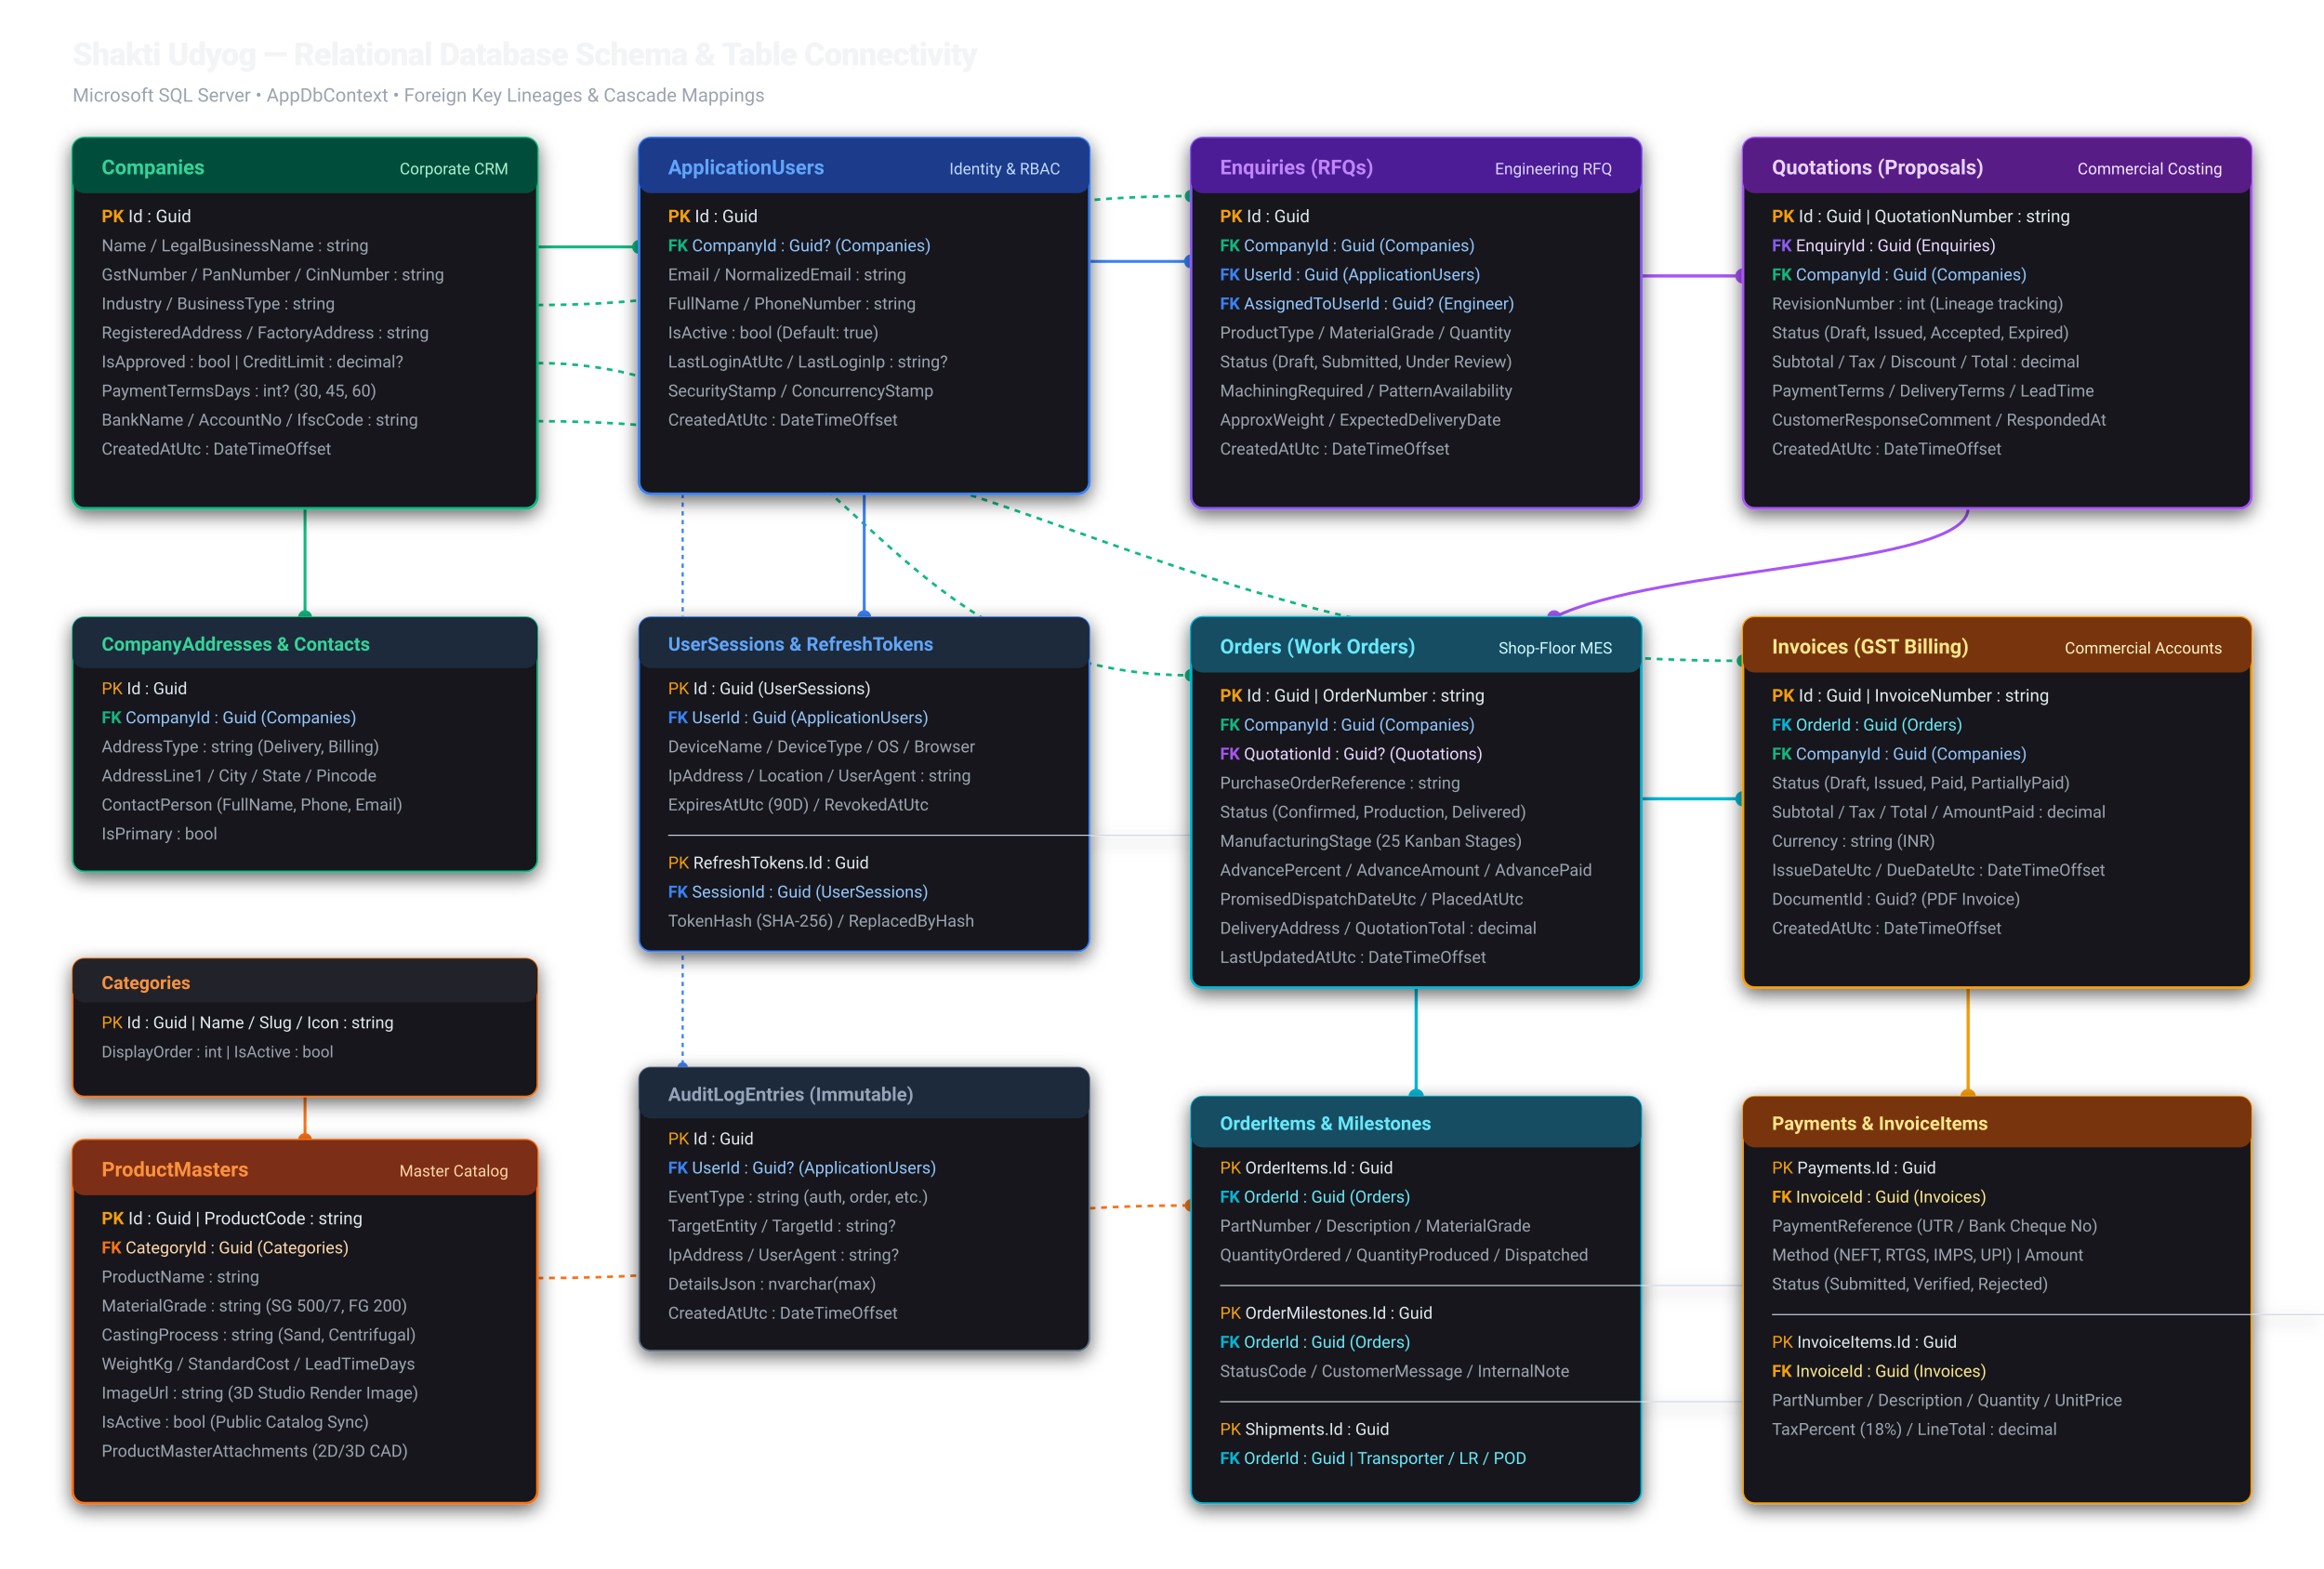
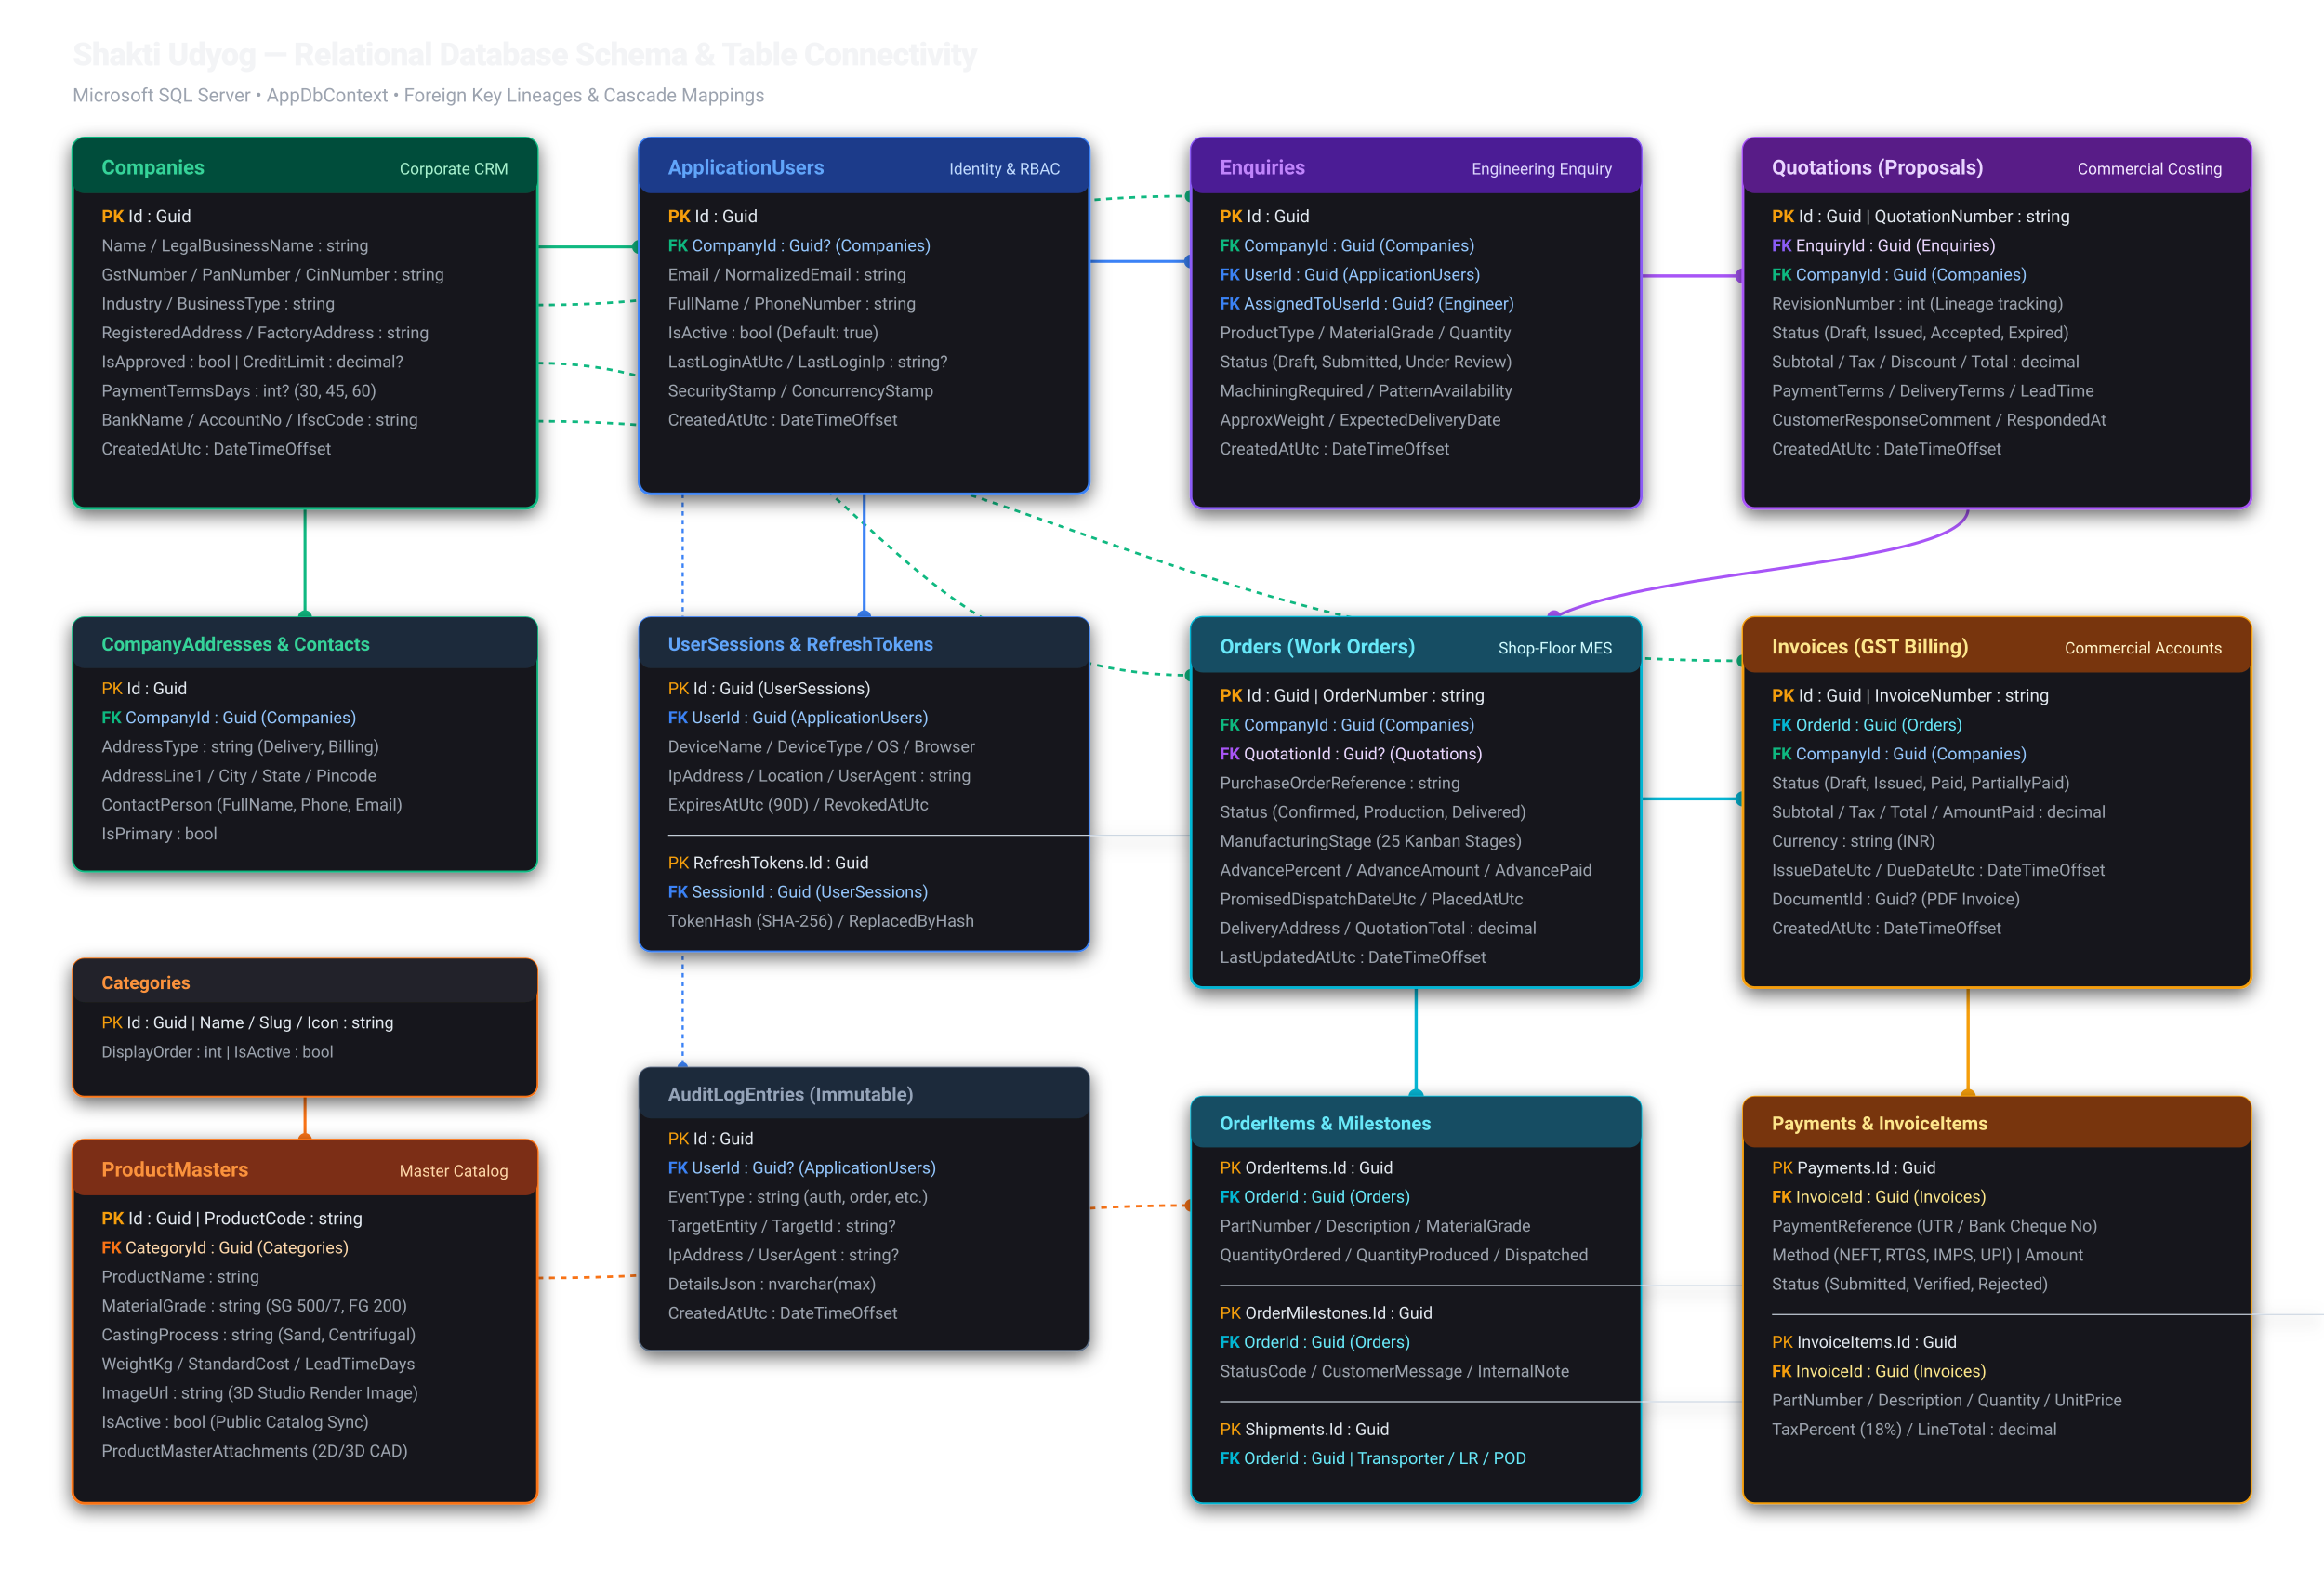
<svg xmlns="http://www.w3.org/2000/svg" viewBox="0 0 1600 1080" width="100%" height="100%" style="background-color: #121316; font-family: -apple-system, BlinkMacSystemFont, 'Segoe UI', Roboto, Helvetica, Arial, sans-serif;">
  <defs>
    <filter id="card-shadow" x="-10%" y="-10%" width="120%" height="120%">
      <feDropShadow dx="0" dy="4" stdDeviation="6" flood-color="#000000" flood-opacity="0.6" />
    </filter>
    <marker id="dot-emerald" viewBox="0 0 10 10" refX="5" refY="5" markerWidth="6" markerHeight="6">
      <circle cx="5" cy="5" r="4" fill="#10b981" />
    </marker>
    <marker id="dot-blue" viewBox="0 0 10 10" refX="5" refY="5" markerWidth="6" markerHeight="6">
      <circle cx="5" cy="5" r="4" fill="#3b82f6" />
    </marker>
    <marker id="dot-purple" viewBox="0 0 10 10" refX="5" refY="5" markerWidth="6" markerHeight="6">
      <circle cx="5" cy="5" r="4" fill="#a855f7" />
    </marker>
    <marker id="dot-cyan" viewBox="0 0 10 10" refX="5" refY="5" markerWidth="6" markerHeight="6">
      <circle cx="5" cy="5" r="4" fill="#06b6d4" />
    </marker>
    <marker id="dot-amber" viewBox="0 0 10 10" refX="5" refY="5" markerWidth="6" markerHeight="6">
      <circle cx="5" cy="5" r="4" fill="#f59e0b" />
    </marker>
    <marker id="dot-orange" viewBox="0 0 10 10" refX="5" refY="5" markerWidth="6" markerHeight="6">
      <circle cx="5" cy="5" r="4" fill="#f97316" />
    </marker>
  </defs>
  <text x="50" y="45" fill="#f3f4f6" font-size="22" font-weight="800" letter-spacing="-0.5">Shakti Udyog — Relational Database Schema &amp; Table Connectivity</text>
  <text x="50" y="70" fill="#9ca3af" font-size="13">Microsoft SQL Server • AppDbContext • Foreign Key Lineages &amp; Cascade Mappings</text>
  <path d="M 370 170 C 405 170, 405 170, 440 170" fill="none" stroke="#10b981" stroke-width="2" stroke-dasharray="none" marker-end="url(#dot-emerald)" />
  <path d="M 210 350 C 210 390, 210 390, 210 425" fill="none" stroke="#10b981" stroke-width="2" marker-end="url(#dot-emerald)" />
  <path d="M 370 210 C 580 210, 600 135, 820 135" fill="none" stroke="#10b981" stroke-width="1.8" stroke-dasharray="4,4" marker-end="url(#dot-emerald)" />
  <path d="M 370 250 C 580 250, 600 465, 820 465" fill="none" stroke="#10b981" stroke-width="1.8" stroke-dasharray="4,4" marker-end="url(#dot-emerald)" />
  <path d="M 370 290 C 700 290, 800 455, 1200 455" fill="none" stroke="#10b981" stroke-width="1.8" stroke-dasharray="4,4" marker-end="url(#dot-emerald)" />
  <path d="M 595 340 C 595 385, 595 385, 595 425" fill="none" stroke="#3b82f6" stroke-width="2" marker-end="url(#dot-blue)" />
  <path d="M 750 180 C 785 180, 785 180, 820 180" fill="none" stroke="#3b82f6" stroke-width="2" marker-end="url(#dot-blue)" />
  <path d="M 470 340 C 470 540, 470 540, 470 735" fill="none" stroke="#3b82f6" stroke-width="1.5" stroke-dasharray="3,3" marker-end="url(#dot-blue)" />
  <path d="M 210 755 C 210 770, 210 770, 210 785" fill="none" stroke="#f97316" stroke-width="2" marker-end="url(#dot-orange)" />
  <path d="M 370 880 C 600 880, 600 830, 820 830" fill="none" stroke="#f97316" stroke-width="1.8" stroke-dasharray="4,4" marker-end="url(#dot-orange)" />
  <path d="M 1130 190 C 1165 190, 1165 190, 1200 190" fill="none" stroke="#a855f7" stroke-width="2.2" marker-end="url(#dot-purple)" />
  <path d="M 1355 350 C 1355 390, 1140 390, 1070 425" fill="none" stroke="#a855f7" stroke-width="2" marker-end="url(#dot-purple)" />
  <path d="M 975 680 C 975 720, 975 720, 975 755" fill="none" stroke="#06b6d4" stroke-width="2.2" marker-end="url(#dot-cyan)" />
  <path d="M 1130 550 C 1165 550, 1165 550, 1200 550" fill="none" stroke="#06b6d4" stroke-width="2.2" marker-end="url(#dot-cyan)" />
  <path d="M 1355 680 C 1355 720, 1355 720, 1355 755" fill="none" stroke="#f59e0b" stroke-width="2.2" marker-end="url(#dot-amber)" />
  <g filter="url(#card-shadow)">
    <rect x="50" y="95" width="320" height="255" rx="8" fill="#18191c" stroke="#10b981" stroke-width="1.8" />
    <rect x="50" y="95" width="320" height="38" rx="8" fill="#064e3b" />
    <text x="70" y="120" fill="#34d399" font-size="14" font-weight="700">Companies</text>
    <text x="350" y="120" fill="#a7f3d0" font-size="11" text-anchor="end">Corporate CRM</text>
    <text x="70" y="153" fill="#e2e8f0" font-size="12">
      <tspan fill="#f59e0b" font-weight="700">PK</tspan> Id : Guid</text>
    <text x="70" y="173" fill="#9ca3af" font-size="11.5">Name / LegalBusinessName : string</text>
    <text x="70" y="193" fill="#9ca3af" font-size="11.5">GstNumber / PanNumber / CinNumber : string</text>
    <text x="70" y="213" fill="#9ca3af" font-size="11.5">Industry / BusinessType : string</text>
    <text x="70" y="233" fill="#9ca3af" font-size="11.5">RegisteredAddress / FactoryAddress : string</text>
    <text x="70" y="253" fill="#9ca3af" font-size="11.5">IsApproved : bool | CreditLimit : decimal?</text>
    <text x="70" y="273" fill="#9ca3af" font-size="11.5">PaymentTermsDays : int? (30, 45, 60)</text>
    <text x="70" y="293" fill="#9ca3af" font-size="11.5">BankName / AccountNo / IfscCode : string</text>
    <text x="70" y="313" fill="#9ca3af" font-size="11.5">CreatedAtUtc : DateTimeOffset</text>
  </g>
  <g filter="url(#card-shadow)">
    <rect x="440" y="95" width="310" height="245" rx="8" fill="#18191c" stroke="#3b82f6" stroke-width="1.8" />
    <rect x="440" y="95" width="310" height="38" rx="8" fill="#1e3a8a" />
    <text x="460" y="120" fill="#60a5fa" font-size="14" font-weight="700">ApplicationUsers</text>
    <text x="730" y="120" fill="#bfdbfe" font-size="11" text-anchor="end">Identity &amp; RBAC</text>
    <text x="460" y="153" fill="#e2e8f0" font-size="12">
      <tspan fill="#f59e0b" font-weight="700">PK</tspan> Id : Guid</text>
    <text x="460" y="173" fill="#93c5fd" font-size="11.5">
      <tspan fill="#10b981" font-weight="700">FK</tspan> CompanyId : Guid? (Companies)</text>
    <text x="460" y="193" fill="#9ca3af" font-size="11.5">Email / NormalizedEmail : string</text>
    <text x="460" y="213" fill="#9ca3af" font-size="11.5">FullName / PhoneNumber : string</text>
    <text x="460" y="233" fill="#9ca3af" font-size="11.5">IsActive : bool (Default: true)</text>
    <text x="460" y="253" fill="#9ca3af" font-size="11.5">LastLoginAtUtc / LastLoginIp : string?</text>
    <text x="460" y="273" fill="#9ca3af" font-size="11.5">SecurityStamp / ConcurrencyStamp</text>
    <text x="460" y="293" fill="#9ca3af" font-size="11.5">CreatedAtUtc : DateTimeOffset</text>
  </g>
  <g filter="url(#card-shadow)">
    <rect x="820" y="95" width="310" height="255" rx="8" fill="#18191c" stroke="#8b5cf6" stroke-width="1.8" />
    <rect x="820" y="95" width="310" height="38" rx="8" fill="#4c1d95" />
-     <text x="840" y="120" fill="#c084fc" font-size="14" font-weight="700">Enquiries (RFQs)</text>
-     <text x="1110" y="120" fill="#ddd6fe" font-size="11" text-anchor="end">Engineering RFQ</text>
+     <text x="840" y="120" fill="#c084fc" font-size="14" font-weight="700">Enquiries</text>
+     <text x="1110" y="120" fill="#ddd6fe" font-size="11" text-anchor="end">Engineering Enquiry</text>
    <text x="840" y="153" fill="#e2e8f0" font-size="12">
      <tspan fill="#f59e0b" font-weight="700">PK</tspan> Id : Guid</text>
    <text x="840" y="173" fill="#93c5fd" font-size="11.5">
      <tspan fill="#10b981" font-weight="700">FK</tspan> CompanyId : Guid (Companies)</text>
    <text x="840" y="193" fill="#93c5fd" font-size="11.5">
      <tspan fill="#3b82f6" font-weight="700">FK</tspan> UserId : Guid (ApplicationUsers)</text>
    <text x="840" y="213" fill="#93c5fd" font-size="11.5">
      <tspan fill="#3b82f6" font-weight="700">FK</tspan> AssignedToUserId : Guid? (Engineer)</text>
    <text x="840" y="233" fill="#9ca3af" font-size="11.5">ProductType / MaterialGrade / Quantity</text>
    <text x="840" y="253" fill="#9ca3af" font-size="11.5">Status (Draft, Submitted, Under Review)</text>
    <text x="840" y="273" fill="#9ca3af" font-size="11.5">MachiningRequired / PatternAvailability</text>
    <text x="840" y="293" fill="#9ca3af" font-size="11.5">ApproxWeight / ExpectedDeliveryDate</text>
    <text x="840" y="313" fill="#9ca3af" font-size="11.5">CreatedAtUtc : DateTimeOffset</text>
  </g>
  <g filter="url(#card-shadow)">
    <rect x="1200" y="95" width="350" height="255" rx="8" fill="#18191c" stroke="#a855f7" stroke-width="1.8" />
    <rect x="1200" y="95" width="350" height="38" rx="8" fill="#581c87" />
    <text x="1220" y="120" fill="#e9d5ff" font-size="14" font-weight="700">Quotations (Proposals)</text>
    <text x="1530" y="120" fill="#f3e8ff" font-size="11" text-anchor="end">Commercial Costing</text>
    <text x="1220" y="153" fill="#e2e8f0" font-size="12">
      <tspan fill="#f59e0b" font-weight="700">PK</tspan> Id : Guid | QuotationNumber : string</text>
    <text x="1220" y="173" fill="#e9d5ff" font-size="11.5">
      <tspan fill="#8b5cf6" font-weight="700">FK</tspan> EnquiryId : Guid (Enquiries)</text>
    <text x="1220" y="193" fill="#93c5fd" font-size="11.5">
      <tspan fill="#10b981" font-weight="700">FK</tspan> CompanyId : Guid (Companies)</text>
    <text x="1220" y="213" fill="#9ca3af" font-size="11.5">RevisionNumber : int (Lineage tracking)</text>
    <text x="1220" y="233" fill="#9ca3af" font-size="11.5">Status (Draft, Issued, Accepted, Expired)</text>
    <text x="1220" y="253" fill="#9ca3af" font-size="11.5">Subtotal / Tax / Discount / Total : decimal</text>
    <text x="1220" y="273" fill="#9ca3af" font-size="11.5">PaymentTerms / DeliveryTerms / LeadTime</text>
    <text x="1220" y="293" fill="#9ca3af" font-size="11.5">CustomerResponseComment / RespondedAt</text>
    <text x="1220" y="313" fill="#9ca3af" font-size="11.5">CreatedAtUtc : DateTimeOffset</text>
  </g>
  <g filter="url(#card-shadow)">
    <rect x="50" y="425" width="320" height="175" rx="8" fill="#18191c" stroke="#10b981" stroke-width="1.2" />
    <rect x="50" y="425" width="320" height="35" rx="8" fill="#1e293b" />
    <text x="70" y="448" fill="#34d399" font-size="13" font-weight="700">CompanyAddresses &amp; Contacts</text>
    <text x="70" y="478" fill="#e2e8f0" font-size="11.5">
      <tspan fill="#f59e0b">PK</tspan> Id : Guid</text>
    <text x="70" y="498" fill="#93c5fd" font-size="11.5">
      <tspan fill="#10b981" font-weight="700">FK</tspan> CompanyId : Guid (Companies)</text>
    <text x="70" y="518" fill="#9ca3af" font-size="11.5">AddressType : string (Delivery, Billing)</text>
    <text x="70" y="538" fill="#9ca3af" font-size="11.5">AddressLine1 / City / State / Pincode</text>
    <text x="70" y="558" fill="#9ca3af" font-size="11.5">ContactPerson (FullName, Phone, Email)</text>
    <text x="70" y="578" fill="#9ca3af" font-size="11.5">IsPrimary : bool</text>
  </g>
  <g filter="url(#card-shadow)">
    <rect x="440" y="425" width="310" height="230" rx="8" fill="#18191c" stroke="#3b82f6" stroke-width="1.2" />
    <rect x="440" y="425" width="310" height="35" rx="8" fill="#1e293b" />
    <text x="460" y="448" fill="#60a5fa" font-size="13" font-weight="700">UserSessions &amp; RefreshTokens</text>
    <text x="460" y="478" fill="#e2e8f0" font-size="11.5">
      <tspan fill="#f59e0b">PK</tspan> Id : Guid (UserSessions)</text>
    <text x="460" y="498" fill="#93c5fd" font-size="11.5">
      <tspan fill="#3b82f6" font-weight="700">FK</tspan> UserId : Guid (ApplicationUsers)</text>
    <text x="460" y="518" fill="#9ca3af" font-size="11.5">DeviceName / DeviceType / OS / Browser</text>
    <text x="460" y="538" fill="#9ca3af" font-size="11.5">IpAddress / Location / UserAgent : string</text>
    <text x="460" y="558" fill="#9ca3af" font-size="11.5">ExpiresAtUtc (90D) / RevokedAtUtc</text>
    <text x="460" y="578" fill="#cbd5e1" font-size="11.5">────────────────────────────────────</text>
    <text x="460" y="598" fill="#e2e8f0" font-size="11.5">
      <tspan fill="#f59e0b">PK</tspan> RefreshTokens.Id : Guid</text>
    <text x="460" y="618" fill="#93c5fd" font-size="11.5">
      <tspan fill="#3b82f6" font-weight="700">FK</tspan> SessionId : Guid (UserSessions)</text>
    <text x="460" y="638" fill="#9ca3af" font-size="11.5">TokenHash (SHA-256) / ReplacedByHash</text>
  </g>
  <g filter="url(#card-shadow)">
    <rect x="820" y="425" width="310" height="255" rx="8" fill="#18191c" stroke="#06b6d4" stroke-width="1.8" />
    <rect x="820" y="425" width="310" height="38" rx="8" fill="#164e63" />
    <text x="840" y="450" fill="#67e8f9" font-size="14" font-weight="700">Orders (Work Orders)</text>
    <text x="1110" y="450" fill="#cffafe" font-size="11" text-anchor="end">Shop-Floor MES</text>
    <text x="840" y="483" fill="#e2e8f0" font-size="12">
      <tspan fill="#f59e0b" font-weight="700">PK</tspan> Id : Guid | OrderNumber : string</text>
    <text x="840" y="503" fill="#93c5fd" font-size="11.5">
      <tspan fill="#10b981" font-weight="700">FK</tspan> CompanyId : Guid (Companies)</text>
    <text x="840" y="523" fill="#e9d5ff" font-size="11.5">
      <tspan fill="#a855f7" font-weight="700">FK</tspan> QuotationId : Guid? (Quotations)</text>
    <text x="840" y="543" fill="#9ca3af" font-size="11.5">PurchaseOrderReference : string</text>
    <text x="840" y="563" fill="#9ca3af" font-size="11.5">Status (Confirmed, Production, Delivered)</text>
    <text x="840" y="583" fill="#9ca3af" font-size="11.5">ManufacturingStage (25 Kanban Stages)</text>
    <text x="840" y="603" fill="#9ca3af" font-size="11.5">AdvancePercent / AdvanceAmount / AdvancePaid</text>
    <text x="840" y="623" fill="#9ca3af" font-size="11.5">PromisedDispatchDateUtc / PlacedAtUtc</text>
    <text x="840" y="643" fill="#9ca3af" font-size="11.5">DeliveryAddress / QuotationTotal : decimal</text>
    <text x="840" y="663" fill="#9ca3af" font-size="11.5">LastUpdatedAtUtc : DateTimeOffset</text>
  </g>
  <g filter="url(#card-shadow)">
    <rect x="1200" y="425" width="350" height="255" rx="8" fill="#18191c" stroke="#f59e0b" stroke-width="1.8" />
    <rect x="1200" y="425" width="350" height="38" rx="8" fill="#78350f" />
    <text x="1220" y="450" fill="#fde68a" font-size="14" font-weight="700">Invoices (GST Billing)</text>
    <text x="1530" y="450" fill="#fef3c7" font-size="11" text-anchor="end">Commercial Accounts</text>
    <text x="1220" y="483" fill="#e2e8f0" font-size="12">
      <tspan fill="#f59e0b" font-weight="700">PK</tspan> Id : Guid | InvoiceNumber : string</text>
    <text x="1220" y="503" fill="#67e8f9" font-size="11.5">
      <tspan fill="#06b6d4" font-weight="700">FK</tspan> OrderId : Guid (Orders)</text>
    <text x="1220" y="523" fill="#93c5fd" font-size="11.5">
      <tspan fill="#10b981" font-weight="700">FK</tspan> CompanyId : Guid (Companies)</text>
    <text x="1220" y="543" fill="#9ca3af" font-size="11.5">Status (Draft, Issued, Paid, PartiallyPaid)</text>
    <text x="1220" y="563" fill="#9ca3af" font-size="11.5">Subtotal / Tax / Total / AmountPaid : decimal</text>
    <text x="1220" y="583" fill="#9ca3af" font-size="11.5">Currency : string (INR)</text>
    <text x="1220" y="603" fill="#9ca3af" font-size="11.5">IssueDateUtc / DueDateUtc : DateTimeOffset</text>
    <text x="1220" y="623" fill="#9ca3af" font-size="11.5">DocumentId : Guid? (PDF Invoice)</text>
    <text x="1220" y="643" fill="#9ca3af" font-size="11.5">CreatedAtUtc : DateTimeOffset</text>
  </g>
  <g filter="url(#card-shadow)">
    <rect x="50" y="660" width="320" height="95" rx="8" fill="#18191c" stroke="#f97316" stroke-width="1.2" />
    <rect x="50" y="660" width="320" height="30" rx="8" fill="#222429" />
    <text x="70" y="681" fill="#fb923c" font-size="12.5" font-weight="700">Categories</text>
    <text x="70" y="708" fill="#e2e8f0" font-size="11.5">
      <tspan fill="#f59e0b">PK</tspan> Id : Guid | Name / Slug / Icon : string</text>
    <text x="70" y="728" fill="#9ca3af" font-size="11">DisplayOrder : int | IsActive : bool</text>
    <rect x="50" y="785" width="320" height="250" rx="8" fill="#18191c" stroke="#f97316" stroke-width="1.8" />
    <rect x="50" y="785" width="320" height="38" rx="8" fill="#7c2d12" />
    <text x="70" y="810" fill="#fb923c" font-size="14" font-weight="700">ProductMasters</text>
    <text x="350" y="810" fill="#fed7aa" font-size="11" text-anchor="end">Master Catalog</text>
    <text x="70" y="843" fill="#e2e8f0" font-size="12">
      <tspan fill="#f59e0b" font-weight="700">PK</tspan> Id : Guid | ProductCode : string</text>
    <text x="70" y="863" fill="#fed7aa" font-size="11.5">
      <tspan fill="#f97316" font-weight="700">FK</tspan> CategoryId : Guid (Categories)</text>
    <text x="70" y="883" fill="#9ca3af" font-size="11.5">ProductName : string</text>
    <text x="70" y="903" fill="#9ca3af" font-size="11.5">MaterialGrade : string (SG 500/7, FG 200)</text>
    <text x="70" y="923" fill="#9ca3af" font-size="11.5">CastingProcess : string (Sand, Centrifugal)</text>
    <text x="70" y="943" fill="#9ca3af" font-size="11.5">WeightKg / StandardCost / LeadTimeDays</text>
    <text x="70" y="963" fill="#9ca3af" font-size="11.5">ImageUrl : string (3D Studio Render Image)</text>
    <text x="70" y="983" fill="#9ca3af" font-size="11.5">IsActive : bool (Public Catalog Sync)</text>
    <text x="70" y="1003" fill="#9ca3af" font-size="11.5">ProductMasterAttachments (2D/3D CAD)</text>
  </g>
  <g filter="url(#card-shadow)">
    <rect x="440" y="735" width="310" height="195" rx="8" fill="#18191c" stroke="#64748b" stroke-width="1.2" />
    <rect x="440" y="735" width="310" height="35" rx="8" fill="#1e293b" />
    <text x="460" y="758" fill="#94a3b8" font-size="13" font-weight="700">AuditLogEntries (Immutable)</text>
    <text x="460" y="788" fill="#e2e8f0" font-size="11.5">
      <tspan fill="#f59e0b">PK</tspan> Id : Guid</text>
    <text x="460" y="808" fill="#93c5fd" font-size="11.5">
      <tspan fill="#3b82f6" font-weight="700">FK</tspan> UserId : Guid? (ApplicationUsers)</text>
    <text x="460" y="828" fill="#9ca3af" font-size="11.5">EventType : string (auth, order, etc.)</text>
    <text x="460" y="848" fill="#9ca3af" font-size="11.5">TargetEntity / TargetId : string?</text>
    <text x="460" y="868" fill="#9ca3af" font-size="11.5">IpAddress / UserAgent : string?</text>
    <text x="460" y="888" fill="#9ca3af" font-size="11.5">DetailsJson : nvarchar(max)</text>
    <text x="460" y="908" fill="#9ca3af" font-size="11.5">CreatedAtUtc : DateTimeOffset</text>
  </g>
  <g filter="url(#card-shadow)">
    <rect x="820" y="755" width="310" height="280" rx="8" fill="#18191c" stroke="#06b6d4" stroke-width="1.2" />
    <rect x="820" y="755" width="310" height="35" rx="8" fill="#164e63" />
    <text x="840" y="778" fill="#67e8f9" font-size="13" font-weight="700">OrderItems &amp; Milestones</text>
    <text x="840" y="808" fill="#e2e8f0" font-size="11.5">
      <tspan fill="#f59e0b">PK</tspan> OrderItems.Id : Guid</text>
    <text x="840" y="828" fill="#67e8f9" font-size="11.5">
      <tspan fill="#06b6d4" font-weight="700">FK</tspan> OrderId : Guid (Orders)</text>
    <text x="840" y="848" fill="#9ca3af" font-size="11.5">PartNumber / Description / MaterialGrade</text>
    <text x="840" y="868" fill="#9ca3af" font-size="11.5">QuantityOrdered / QuantityProduced / Dispatched</text>
    <text x="840" y="888" fill="#cbd5e1" font-size="11.5">────────────────────────────────────</text>
    <text x="840" y="908" fill="#e2e8f0" font-size="11.5">
      <tspan fill="#f59e0b">PK</tspan> OrderMilestones.Id : Guid</text>
    <text x="840" y="928" fill="#67e8f9" font-size="11.5">
      <tspan fill="#06b6d4" font-weight="700">FK</tspan> OrderId : Guid (Orders)</text>
    <text x="840" y="948" fill="#9ca3af" font-size="11.5">StatusCode / CustomerMessage / InternalNote</text>
    <text x="840" y="968" fill="#cbd5e1" font-size="11.5">────────────────────────────────────</text>
    <text x="840" y="988" fill="#e2e8f0" font-size="11.5">
      <tspan fill="#f59e0b">PK</tspan> Shipments.Id : Guid</text>
    <text x="840" y="1008" fill="#67e8f9" font-size="11.5">
      <tspan fill="#06b6d4" font-weight="700">FK</tspan> OrderId : Guid | Transporter / LR / POD</text>
  </g>
  <g filter="url(#card-shadow)">
    <rect x="1200" y="755" width="350" height="280" rx="8" fill="#18191c" stroke="#f59e0b" stroke-width="1.2" />
    <rect x="1200" y="755" width="350" height="35" rx="8" fill="#78350f" />
    <text x="1220" y="778" fill="#fde68a" font-size="13" font-weight="700">Payments &amp; InvoiceItems</text>
    <text x="1220" y="808" fill="#e2e8f0" font-size="11.5">
      <tspan fill="#f59e0b">PK</tspan> Payments.Id : Guid</text>
    <text x="1220" y="828" fill="#fde68a" font-size="11.5">
      <tspan fill="#f59e0b" font-weight="700">FK</tspan> InvoiceId : Guid (Invoices)</text>
    <text x="1220" y="848" fill="#9ca3af" font-size="11.5">PaymentReference (UTR / Bank Cheque No)</text>
    <text x="1220" y="868" fill="#9ca3af" font-size="11.5">Method (NEFT, RTGS, IMPS, UPI) | Amount</text>
    <text x="1220" y="888" fill="#9ca3af" font-size="11.5">Status (Submitted, Verified, Rejected)</text>
    <text x="1220" y="908" fill="#cbd5e1" font-size="11.5">────────────────────────────────────</text>
    <text x="1220" y="928" fill="#e2e8f0" font-size="11.5">
      <tspan fill="#f59e0b">PK</tspan> InvoiceItems.Id : Guid</text>
    <text x="1220" y="948" fill="#fde68a" font-size="11.5">
      <tspan fill="#f59e0b" font-weight="700">FK</tspan> InvoiceId : Guid (Invoices)</text>
    <text x="1220" y="968" fill="#9ca3af" font-size="11.5">PartNumber / Description / Quantity / UnitPrice</text>
    <text x="1220" y="988" fill="#9ca3af" font-size="11.5">TaxPercent (18%) / LineTotal : decimal</text>
  </g>
</svg>
